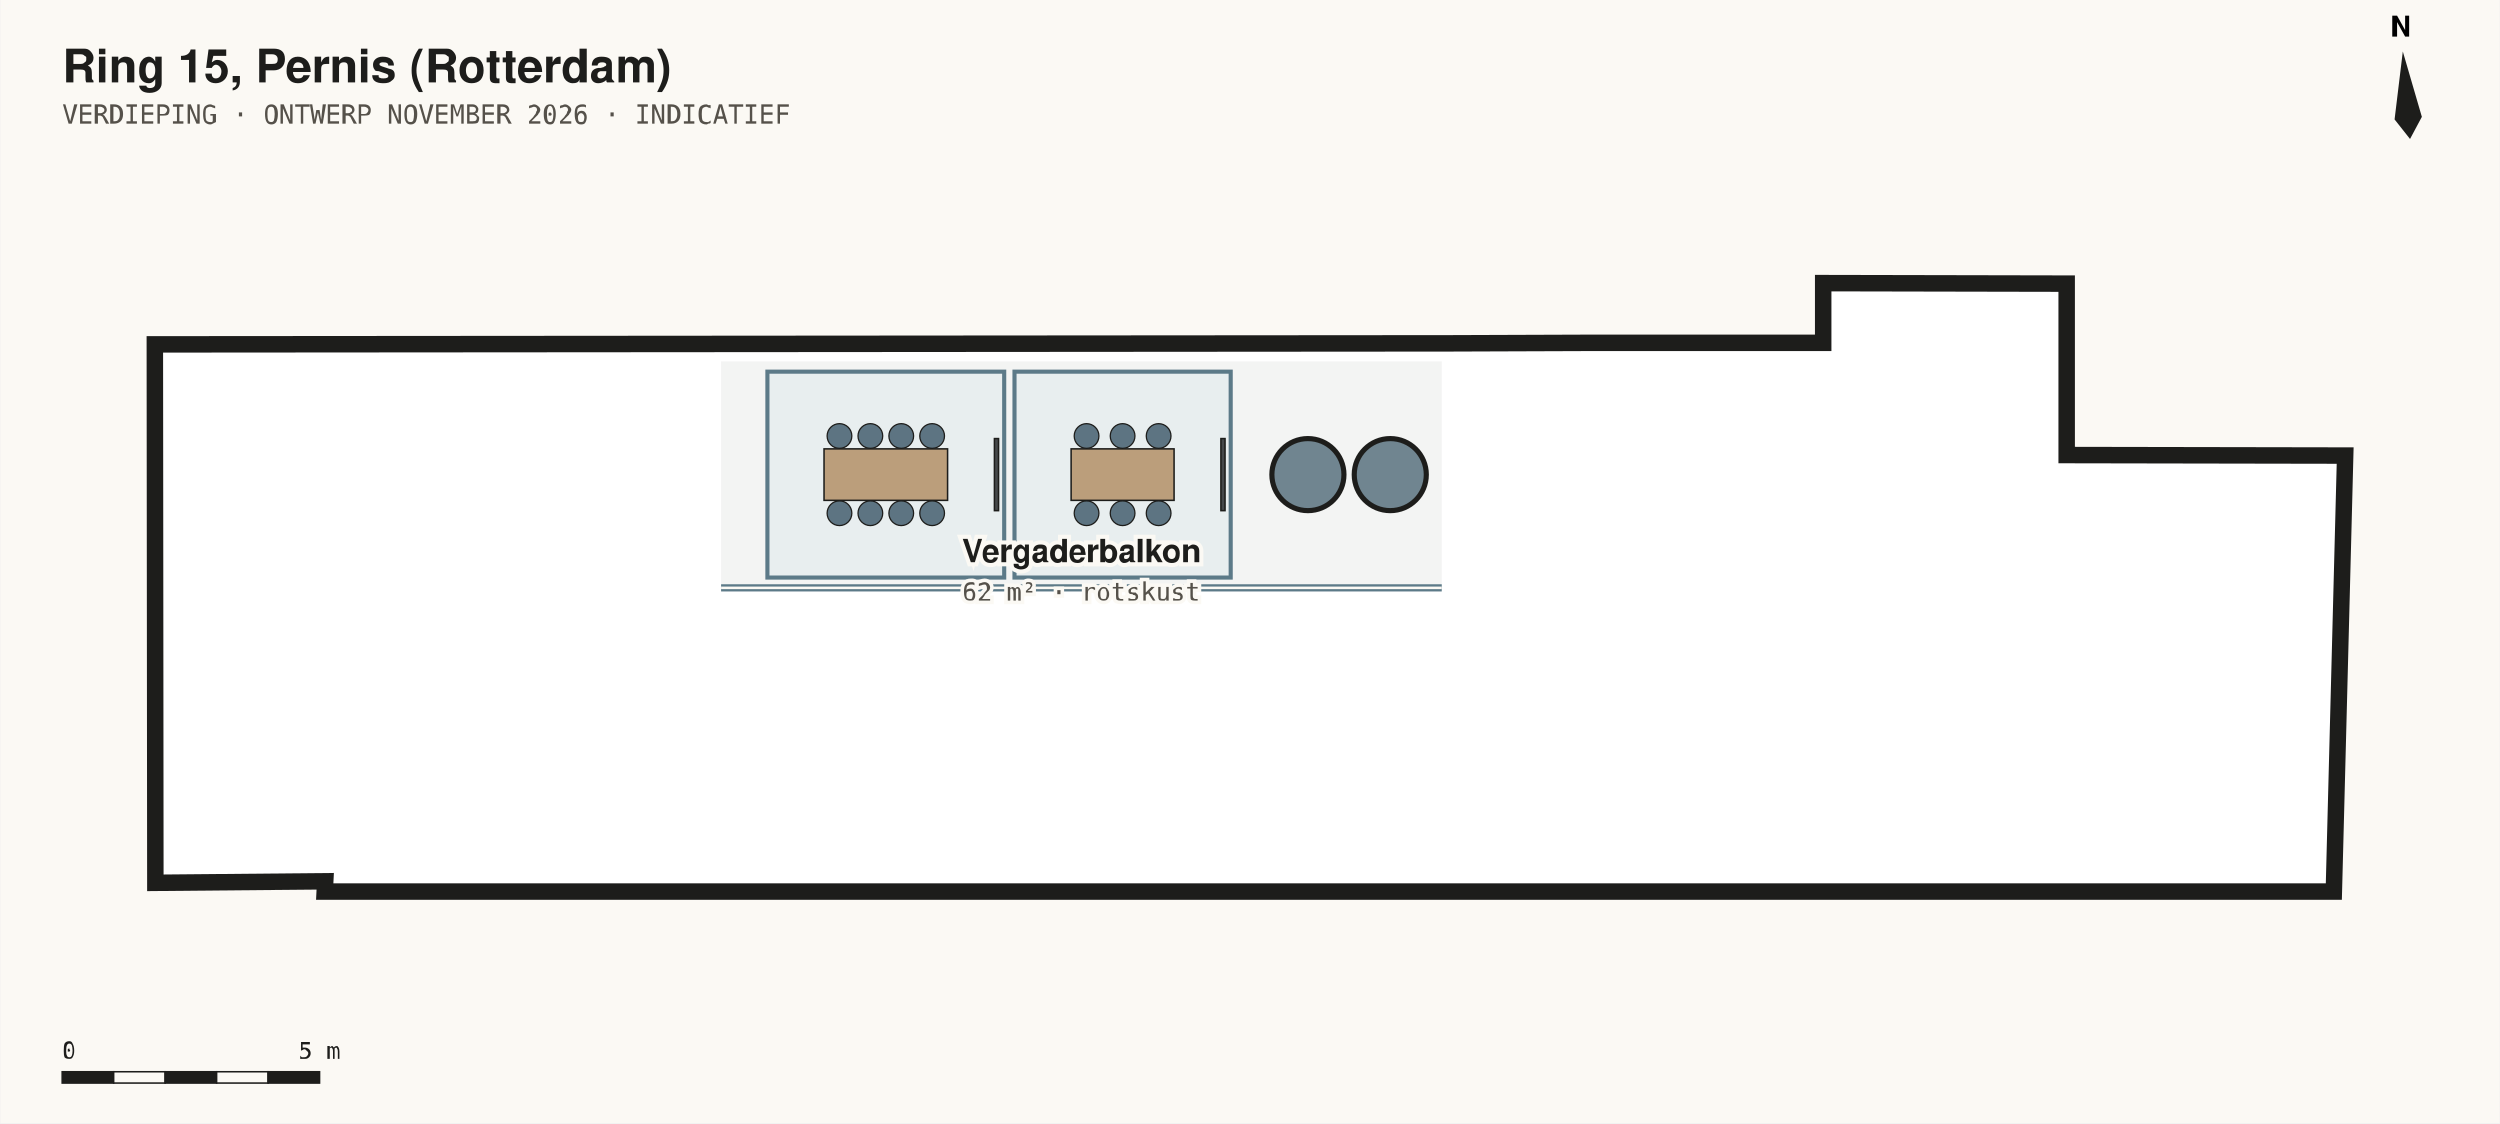
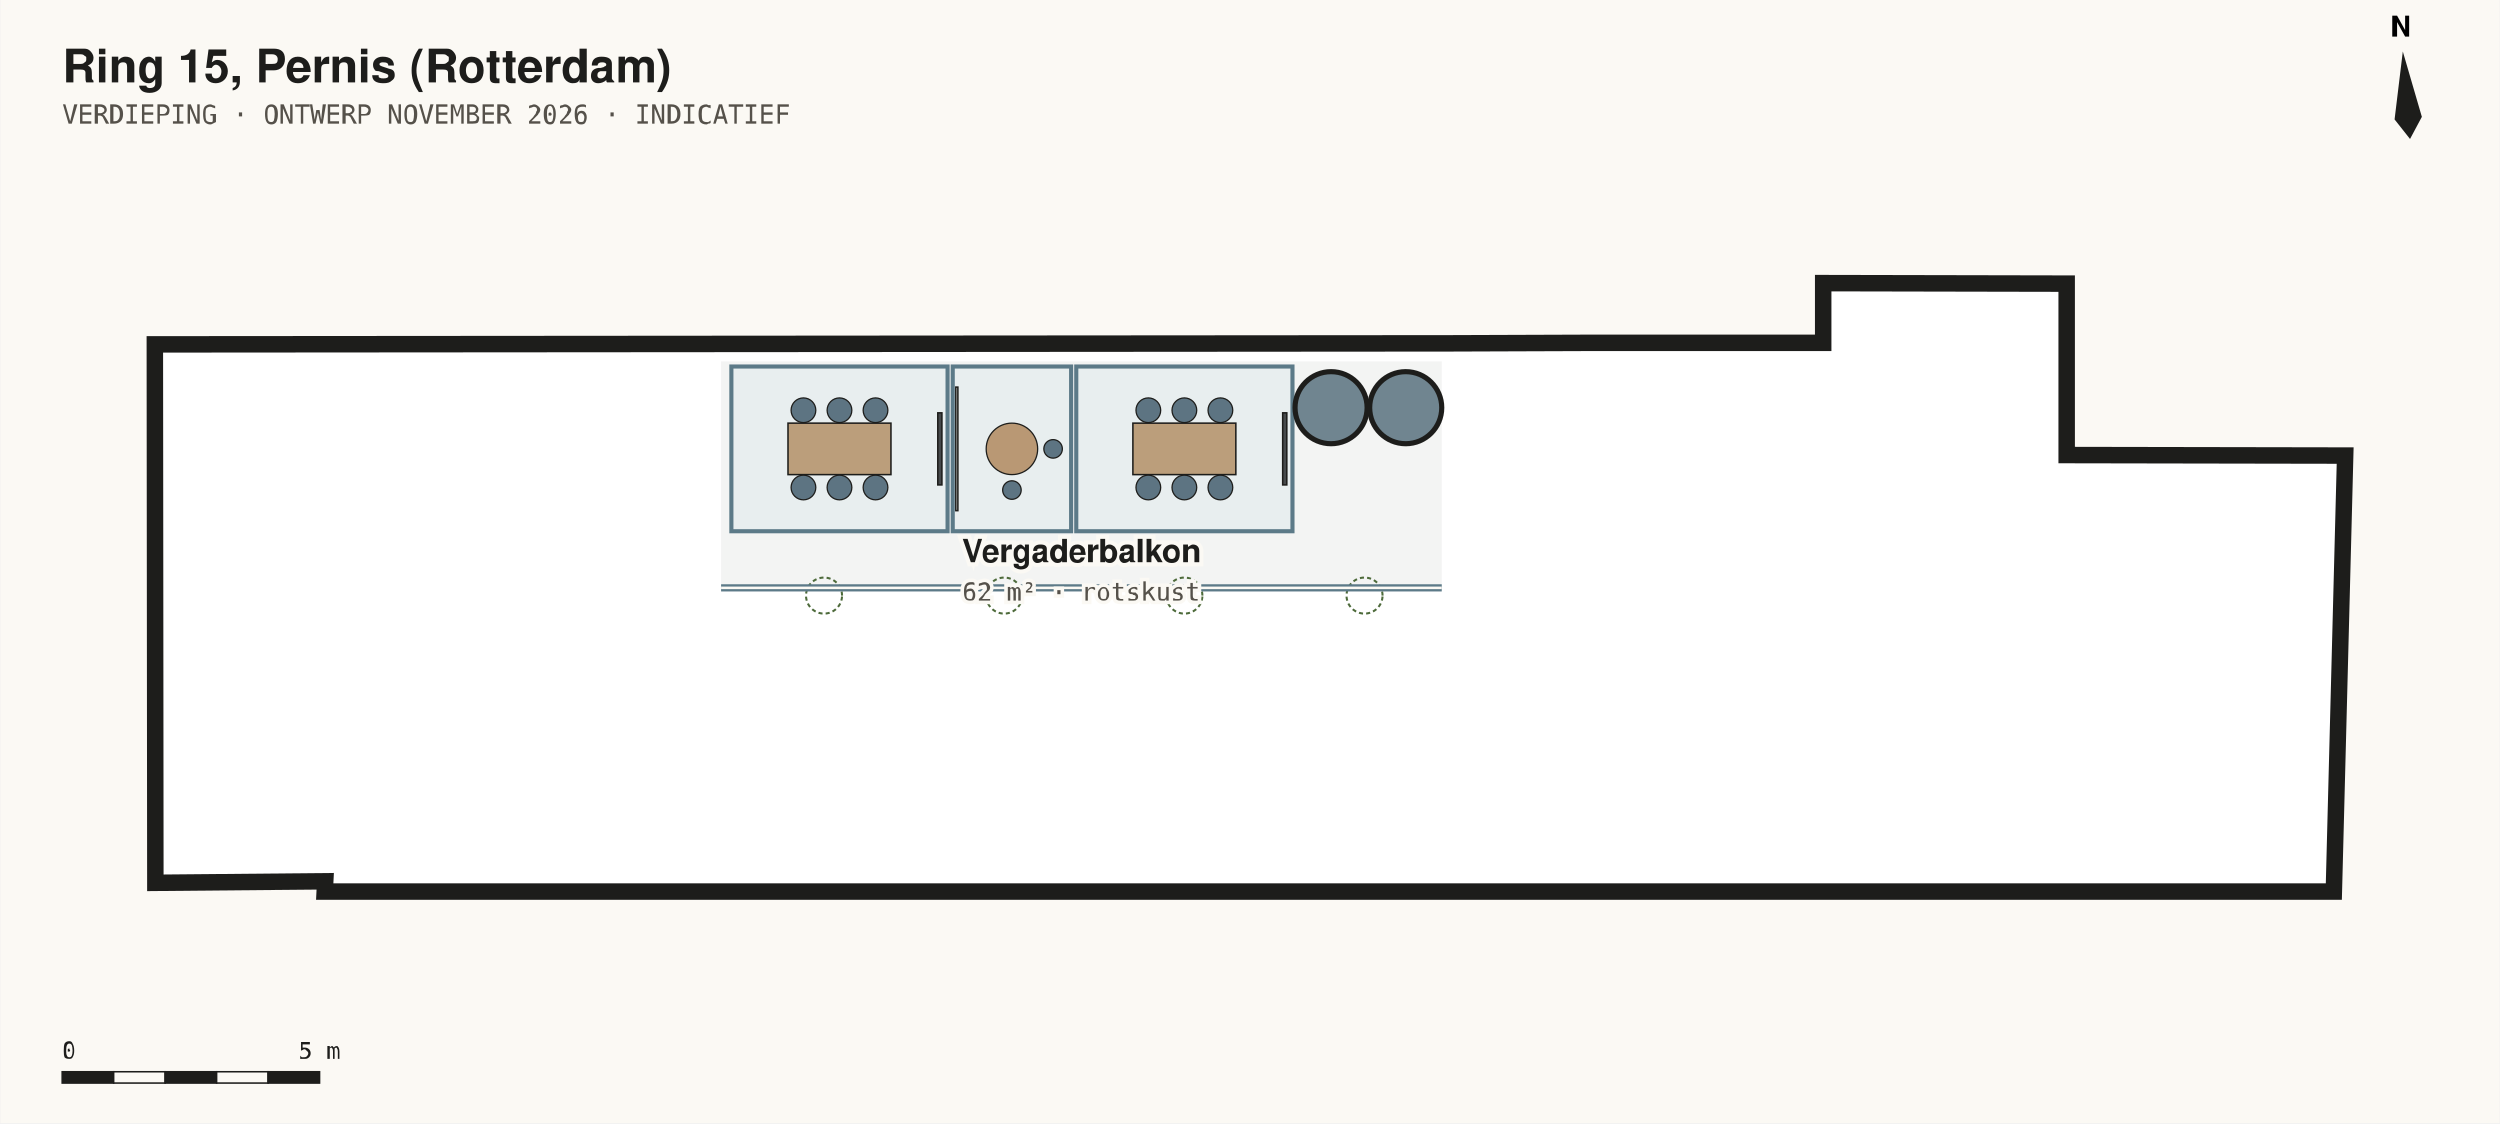
<svg xmlns="http://www.w3.org/2000/svg" viewBox="-3.00 -17.32 48.55 21.82" width="1400" height="629" font-family="Work Sans, Helvetica, Arial, sans-serif" role="img" aria-label="Plattegrond Ring 15, Pernis (Rotterdam)">
  <rect x="-3.00" y="-17.32" width="48.55" height="21.82" fill="#fbf9f4" />
  <g transform="scale(1,-1)">
    <polygon points="0.01,0.17 3.31,0.20 3.30,0.00 42.33,0.00 42.55,8.47 37.14,8.48 37.14,11.81 32.41,11.82 32.41,10.66 27.88,10.66 25.15,10.65 0.06,10.63 0.00,10.63 0.01,0.17" fill="#ffffff" />
    <polygon points="11.00,5.90 25.00,5.90 25.00,10.30 11.00,10.30" fill="#e3e6e2" fill-opacity="0.42" />
    <defs>
      <pattern id="arc" width="0.6" height="0.6" patternUnits="userSpaceOnUse" patternTransform="rotate(45)">
        <line x1="0" y1="0" x2="0" y2="0.6" stroke="#b9b3a6" stroke-width="0.06" />
      </pattern>
    </defs>
-     <rect x="11.90" y="6.10" width="4.60" height="4.00" transform="rotate(0.0 14.20 8.10)" fill="#dfe8ec" fill-opacity="0.5" stroke="#5c7a88" stroke-width="0.08" />
-     <rect x="13.00" y="7.60" width="2.40" height="1.00" transform="rotate(0.0 14.20 8.10)" fill="#b08a5e" fill-opacity="0.8" stroke="#1d1d1b" stroke-width="0.03" />
-     <rect x="16.31" y="7.40" width="0.08" height="1.40" transform="rotate(0.0 16.35 8.10)" fill="#1f2022" fill-opacity="0.8" stroke="#1d1d1b" stroke-width="0.03" />
-     <rect x="16.70" y="6.10" width="4.20" height="4.00" transform="rotate(0.0 18.80 8.10)" fill="#dfe8ec" fill-opacity="0.5" stroke="#5c7a88" stroke-width="0.08" />
-     <rect x="17.80" y="7.60" width="2.00" height="1.00" transform="rotate(0.0 18.80 8.10)" fill="#b08a5e" fill-opacity="0.8" stroke="#1d1d1b" stroke-width="0.03" />
-     <rect x="20.71" y="7.40" width="0.08" height="1.40" transform="rotate(0.0 20.75 8.10)" fill="#1f2022" fill-opacity="0.8" stroke="#1d1d1b" stroke-width="0.03" />
-     <circle cx="13.30" cy="7.35" r="0.24" fill="#44606f" fill-opacity="0.85" stroke="#1d1d1b" stroke-width="0.025" />
-     <circle cx="13.30" cy="8.85" r="0.24" fill="#44606f" fill-opacity="0.85" stroke="#1d1d1b" stroke-width="0.025" />
-     <circle cx="13.90" cy="7.35" r="0.24" fill="#44606f" fill-opacity="0.85" stroke="#1d1d1b" stroke-width="0.025" />
-     <circle cx="13.90" cy="8.85" r="0.24" fill="#44606f" fill-opacity="0.85" stroke="#1d1d1b" stroke-width="0.025" />
-     <circle cx="14.50" cy="7.35" r="0.24" fill="#44606f" fill-opacity="0.85" stroke="#1d1d1b" stroke-width="0.025" />
-     <circle cx="14.50" cy="8.85" r="0.24" fill="#44606f" fill-opacity="0.85" stroke="#1d1d1b" stroke-width="0.025" />
-     <circle cx="15.10" cy="7.35" r="0.24" fill="#44606f" fill-opacity="0.85" stroke="#1d1d1b" stroke-width="0.025" />
-     <circle cx="15.10" cy="8.85" r="0.24" fill="#44606f" fill-opacity="0.85" stroke="#1d1d1b" stroke-width="0.025" />
-     <circle cx="18.10" cy="7.35" r="0.24" fill="#44606f" fill-opacity="0.85" stroke="#1d1d1b" stroke-width="0.025" />
-     <circle cx="18.10" cy="8.85" r="0.24" fill="#44606f" fill-opacity="0.85" stroke="#1d1d1b" stroke-width="0.025" />
-     <circle cx="18.80" cy="7.35" r="0.24" fill="#44606f" fill-opacity="0.85" stroke="#1d1d1b" stroke-width="0.025" />
-     <circle cx="18.80" cy="8.85" r="0.24" fill="#44606f" fill-opacity="0.85" stroke="#1d1d1b" stroke-width="0.025" />
-     <circle cx="19.50" cy="7.35" r="0.24" fill="#44606f" fill-opacity="0.85" stroke="#1d1d1b" stroke-width="0.025" />
-     <circle cx="19.50" cy="8.85" r="0.24" fill="#44606f" fill-opacity="0.85" stroke="#1d1d1b" stroke-width="0.025" />
-     <circle cx="22.40" cy="8.10" r="0.7" fill="#44606f" fill-opacity="0.75" stroke="#1d1d1b" stroke-width="0.1" />
-     <circle cx="24.00" cy="8.10" r="0.7" fill="#44606f" fill-opacity="0.75" stroke="#1d1d1b" stroke-width="0.1" />
+     <rect x="11.20" y="7.00" width="4.20" height="3.20" transform="rotate(0.0 13.30 8.60)" fill="#dfe8ec" fill-opacity="0.5" stroke="#5c7a88" stroke-width="0.08" />
+     <rect x="12.30" y="8.10" width="2.00" height="1.00" transform="rotate(0.0 13.30 8.60)" fill="#b08a5e" fill-opacity="0.8" stroke="#1d1d1b" stroke-width="0.03" />
+     <rect x="15.21" y="7.90" width="0.08" height="1.40" transform="rotate(0.0 15.25 8.60)" fill="#1f2022" fill-opacity="0.8" stroke="#1d1d1b" stroke-width="0.03" />
+     <rect x="15.50" y="7.00" width="2.30" height="3.20" transform="rotate(0.0 16.65 8.60)" fill="#dfe8ec" fill-opacity="0.5" stroke="#5c7a88" stroke-width="0.08" />
+     <rect x="15.56" y="7.40" width="0.04" height="2.40" transform="rotate(0.0 15.58 8.60)" fill="#f4f1ea" fill-opacity="0.8" stroke="#1d1d1b" stroke-width="0.03" />
+     <rect x="17.90" y="7.00" width="4.20" height="3.20" transform="rotate(0.0 20.00 8.60)" fill="#dfe8ec" fill-opacity="0.5" stroke="#5c7a88" stroke-width="0.08" />
+     <rect x="19.00" y="8.10" width="2.00" height="1.00" transform="rotate(0.0 20.00 8.60)" fill="#b08a5e" fill-opacity="0.8" stroke="#1d1d1b" stroke-width="0.03" />
+     <rect x="21.91" y="7.90" width="0.08" height="1.40" transform="rotate(0.0 21.95 8.60)" fill="#1f2022" fill-opacity="0.8" stroke="#1d1d1b" stroke-width="0.03" />
+     <circle cx="12.60" cy="7.85" r="0.24" fill="#44606f" fill-opacity="0.85" stroke="#1d1d1b" stroke-width="0.025" />
+     <circle cx="12.60" cy="9.35" r="0.24" fill="#44606f" fill-opacity="0.85" stroke="#1d1d1b" stroke-width="0.025" />
+     <circle cx="13.30" cy="7.85" r="0.24" fill="#44606f" fill-opacity="0.85" stroke="#1d1d1b" stroke-width="0.025" />
+     <circle cx="13.30" cy="9.35" r="0.24" fill="#44606f" fill-opacity="0.85" stroke="#1d1d1b" stroke-width="0.025" />
+     <circle cx="14.00" cy="7.85" r="0.24" fill="#44606f" fill-opacity="0.85" stroke="#1d1d1b" stroke-width="0.025" />
+     <circle cx="14.00" cy="9.35" r="0.24" fill="#44606f" fill-opacity="0.85" stroke="#1d1d1b" stroke-width="0.025" />
+     <circle cx="16.65" cy="8.60" r="0.5" fill="#b08a5e" fill-opacity="0.85" stroke="#1d1d1b" stroke-width="0.025" />
+     <circle cx="17.45" cy="8.60" r="0.18" fill="#44606f" fill-opacity="0.85" stroke="#1d1d1b" stroke-width="0.025" />
+     <circle cx="16.65" cy="7.80" r="0.18" fill="#44606f" fill-opacity="0.85" stroke="#1d1d1b" stroke-width="0.025" />
+     <circle cx="19.30" cy="7.85" r="0.24" fill="#44606f" fill-opacity="0.85" stroke="#1d1d1b" stroke-width="0.025" />
+     <circle cx="19.30" cy="9.35" r="0.24" fill="#44606f" fill-opacity="0.85" stroke="#1d1d1b" stroke-width="0.025" />
+     <circle cx="20.00" cy="7.85" r="0.24" fill="#44606f" fill-opacity="0.85" stroke="#1d1d1b" stroke-width="0.025" />
+     <circle cx="20.00" cy="9.35" r="0.24" fill="#44606f" fill-opacity="0.85" stroke="#1d1d1b" stroke-width="0.025" />
+     <circle cx="20.70" cy="7.85" r="0.24" fill="#44606f" fill-opacity="0.85" stroke="#1d1d1b" stroke-width="0.025" />
+     <circle cx="20.70" cy="9.35" r="0.24" fill="#44606f" fill-opacity="0.85" stroke="#1d1d1b" stroke-width="0.025" />
+     <circle cx="22.85" cy="9.40" r="0.7" fill="#44606f" fill-opacity="0.75" stroke="#1d1d1b" stroke-width="0.1" />
+     <circle cx="24.30" cy="9.40" r="0.7" fill="#44606f" fill-opacity="0.75" stroke="#1d1d1b" stroke-width="0.1" />
+     <circle cx="13.00" cy="5.75" r="0.35" fill="none" stroke="#4d6a3a" stroke-width="0.04" stroke-dasharray="0.08 0.06" />
+     <circle cx="16.50" cy="5.75" r="0.35" fill="none" stroke="#4d6a3a" stroke-width="0.04" stroke-dasharray="0.08 0.06" />
+     <circle cx="20.00" cy="5.75" r="0.35" fill="none" stroke="#4d6a3a" stroke-width="0.04" stroke-dasharray="0.08 0.06" />
+     <circle cx="23.50" cy="5.75" r="0.35" fill="none" stroke="#4d6a3a" stroke-width="0.04" stroke-dasharray="0.08 0.06" />
    <polyline points="11.00,5.90 25.00,5.90" fill="none" stroke="#5c7a88" stroke-width="0.14" />
    <polyline points="11.00,5.90 25.00,5.90" fill="none" stroke="#fbf9f4" stroke-width="0.05" />
    <polygon points="0.01,0.17 3.31,0.20 3.30,0.00 42.33,0.00 42.55,8.47 37.14,8.48 37.14,11.81 32.41,11.82 32.41,10.66 27.88,10.66 25.15,10.65 0.06,10.63 0.00,10.63 0.01,0.17" fill="none" stroke="#1d1d1b" stroke-width="0.32" stroke-linejoin="miter" />
  </g>
  <text x="18.00" y="-6.40" font-size="0.62" font-weight="600" text-anchor="middle" fill="#1d1d1b" paint-order="stroke" stroke="#fbf9f4" stroke-width="0.16">Vergaderbalkon</text>
  <text x="18.00" y="-5.65" font-size="0.48" font-family="Space Mono, ui-monospace, monospace" text-anchor="middle" fill="#55514a" paint-order="stroke" stroke="#fbf9f4" stroke-width="0.14">62 m² · rotskust</text>
  <rect x="-1.80" y="3.50" width="1" height="0.22" fill="#1d1d1b" stroke="#1d1d1b" stroke-width="0.03" />
  <rect x="-0.80" y="3.50" width="1" height="0.22" fill="#fbf9f4" stroke="#1d1d1b" stroke-width="0.03" />
  <rect x="0.20" y="3.50" width="1" height="0.22" fill="#1d1d1b" stroke="#1d1d1b" stroke-width="0.03" />
  <rect x="1.20" y="3.50" width="1" height="0.22" fill="#fbf9f4" stroke="#1d1d1b" stroke-width="0.03" />
  <rect x="2.20" y="3.50" width="1" height="0.22" fill="#1d1d1b" stroke="#1d1d1b" stroke-width="0.03" />
  <text x="-1.80" y="3.25" font-size="0.45" font-family="Space Mono, ui-monospace, monospace" fill="#1d1d1b">0</text>
  <text x="3.20" y="3.25" font-size="0.45" font-family="Space Mono, ui-monospace, monospace" fill="#1d1d1b" text-anchor="middle">5 m</text>
  <polygon points="43.67,-16.32 44.04,-15.05 43.81,-14.62 43.51,-15.00" fill="#1d1d1b" />
  <text x="43.63" y="-16.61" font-size="0.55" font-weight="600" text-anchor="middle">N</text>
  <text x="-1.80" y="-15.72" font-size="0.9" font-weight="600" fill="#1d1d1b">Ring 15, Pernis (Rotterdam)</text>
  <text x="-1.80" y="-14.92" font-size="0.5" font-family="Space Mono, ui-monospace, monospace" fill="#55514a">VERDIEPING · ONTWERP NOVEMBER 2026 · INDICATIEF</text>
</svg>
